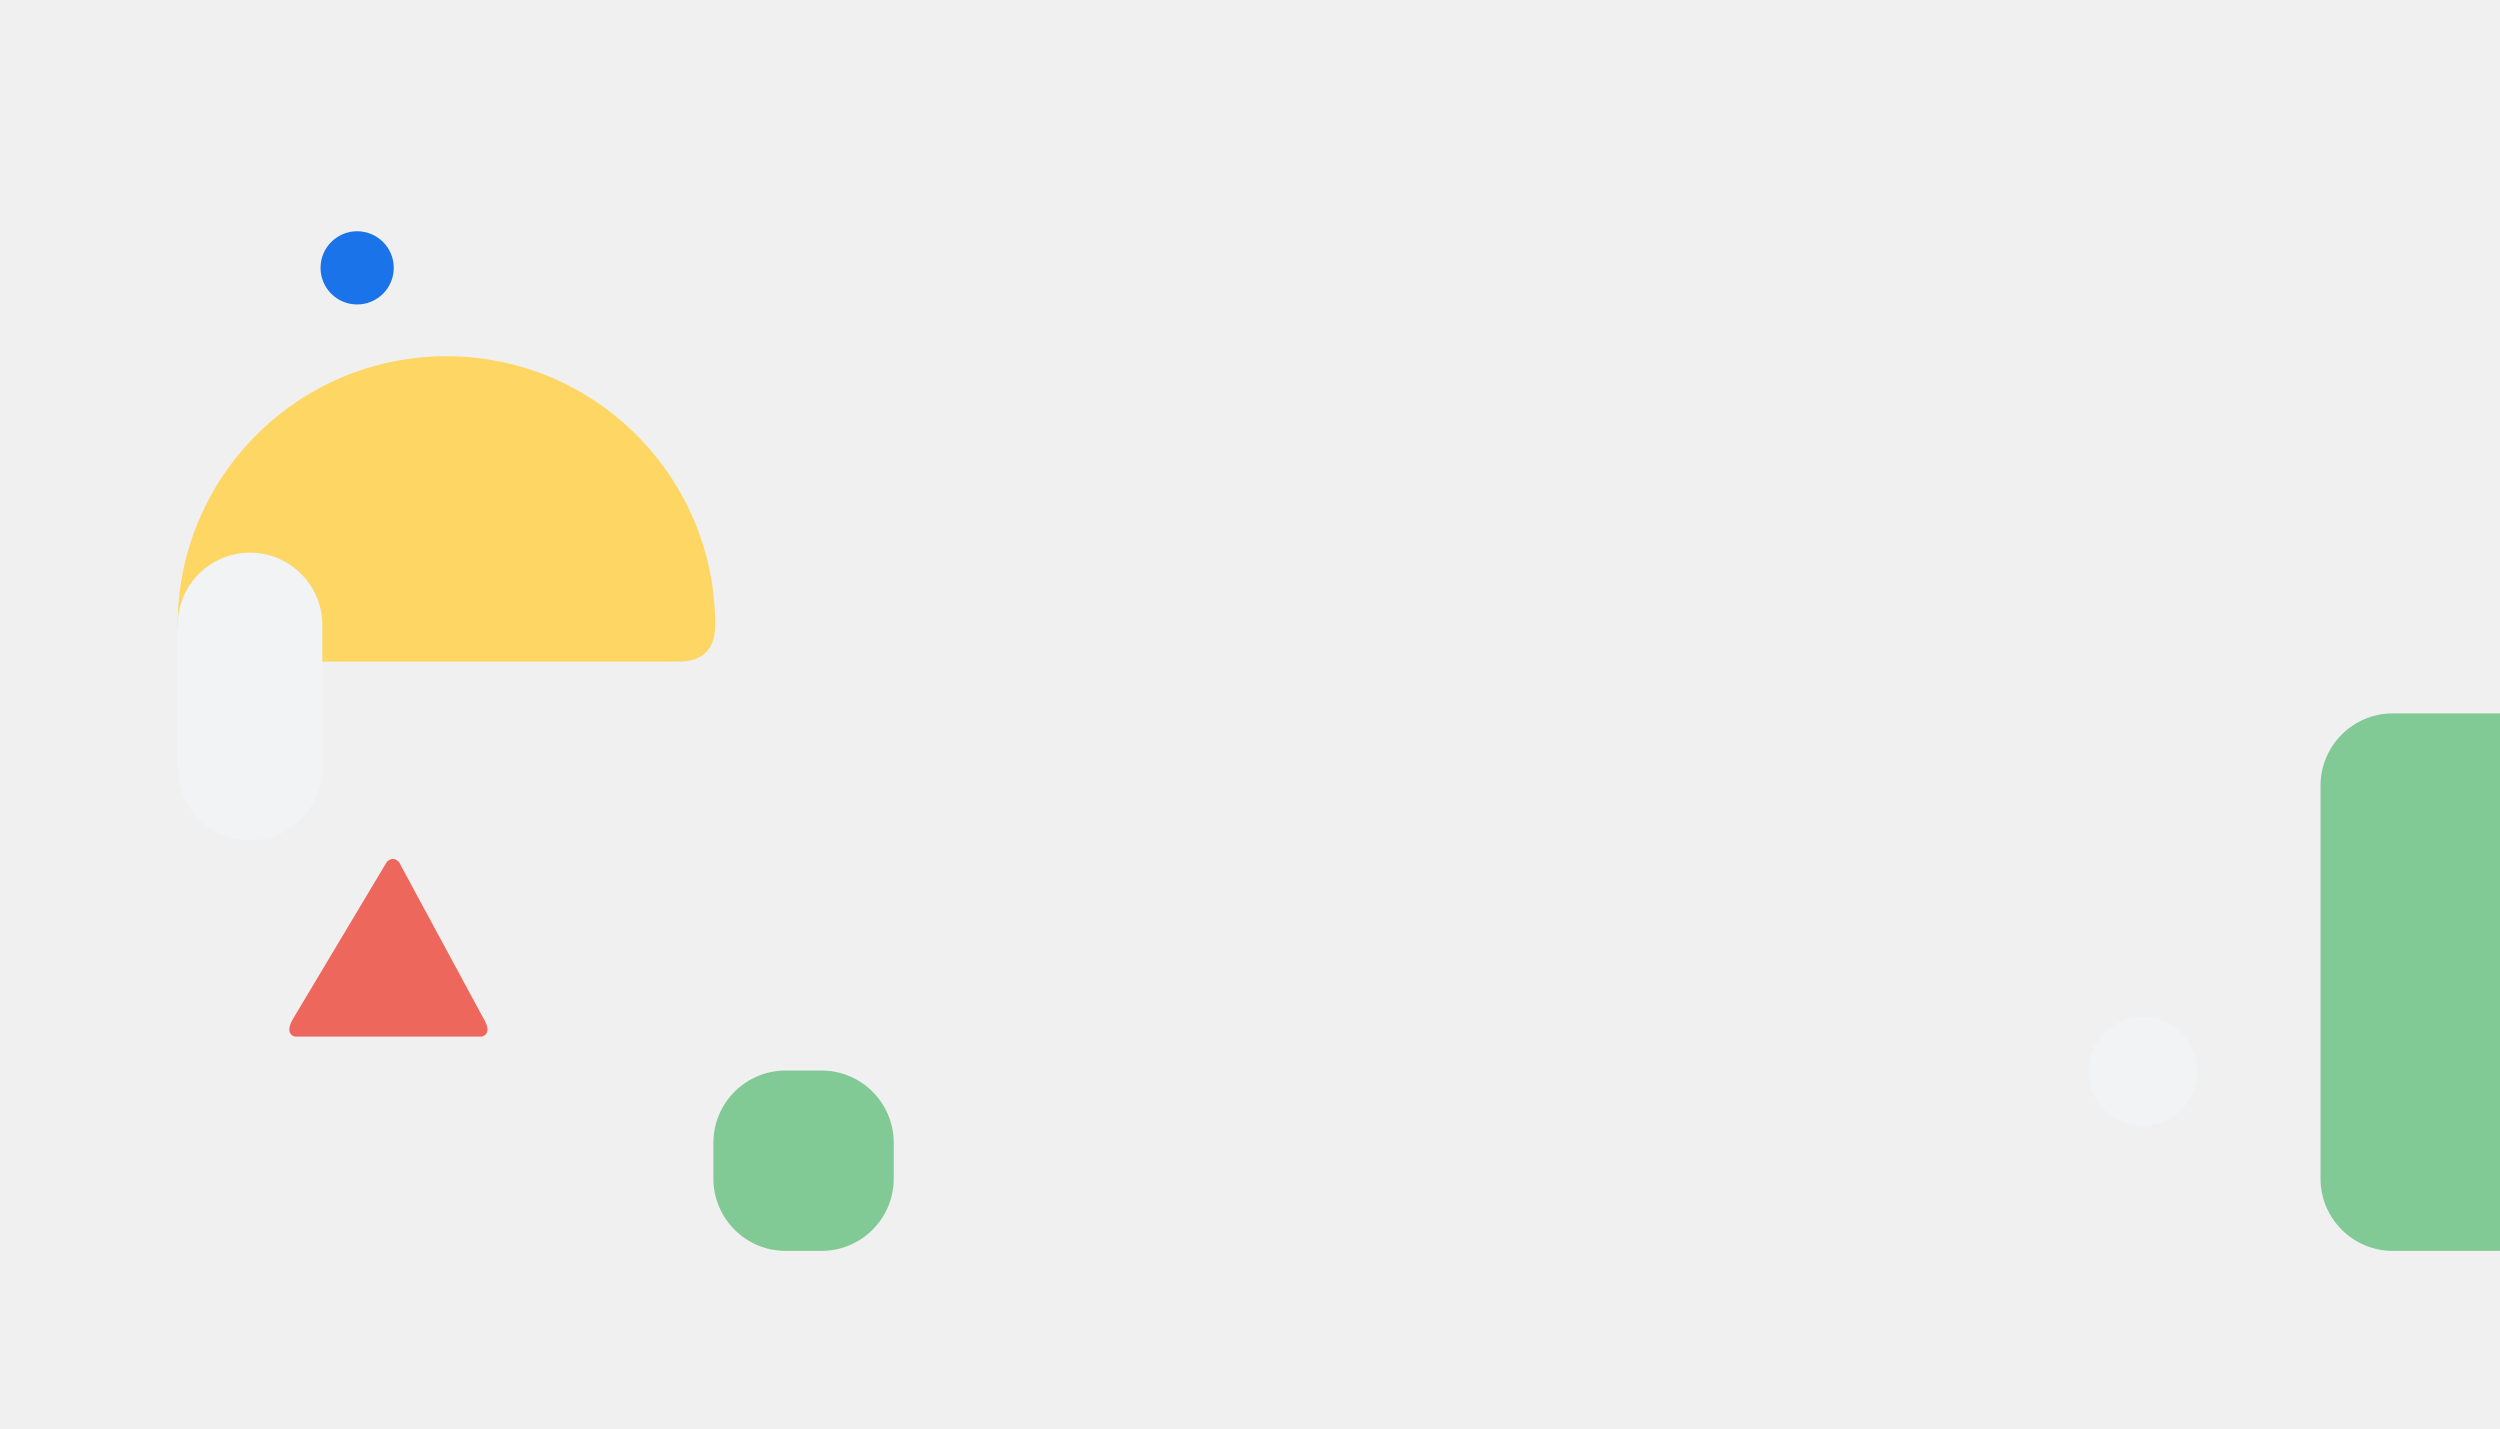
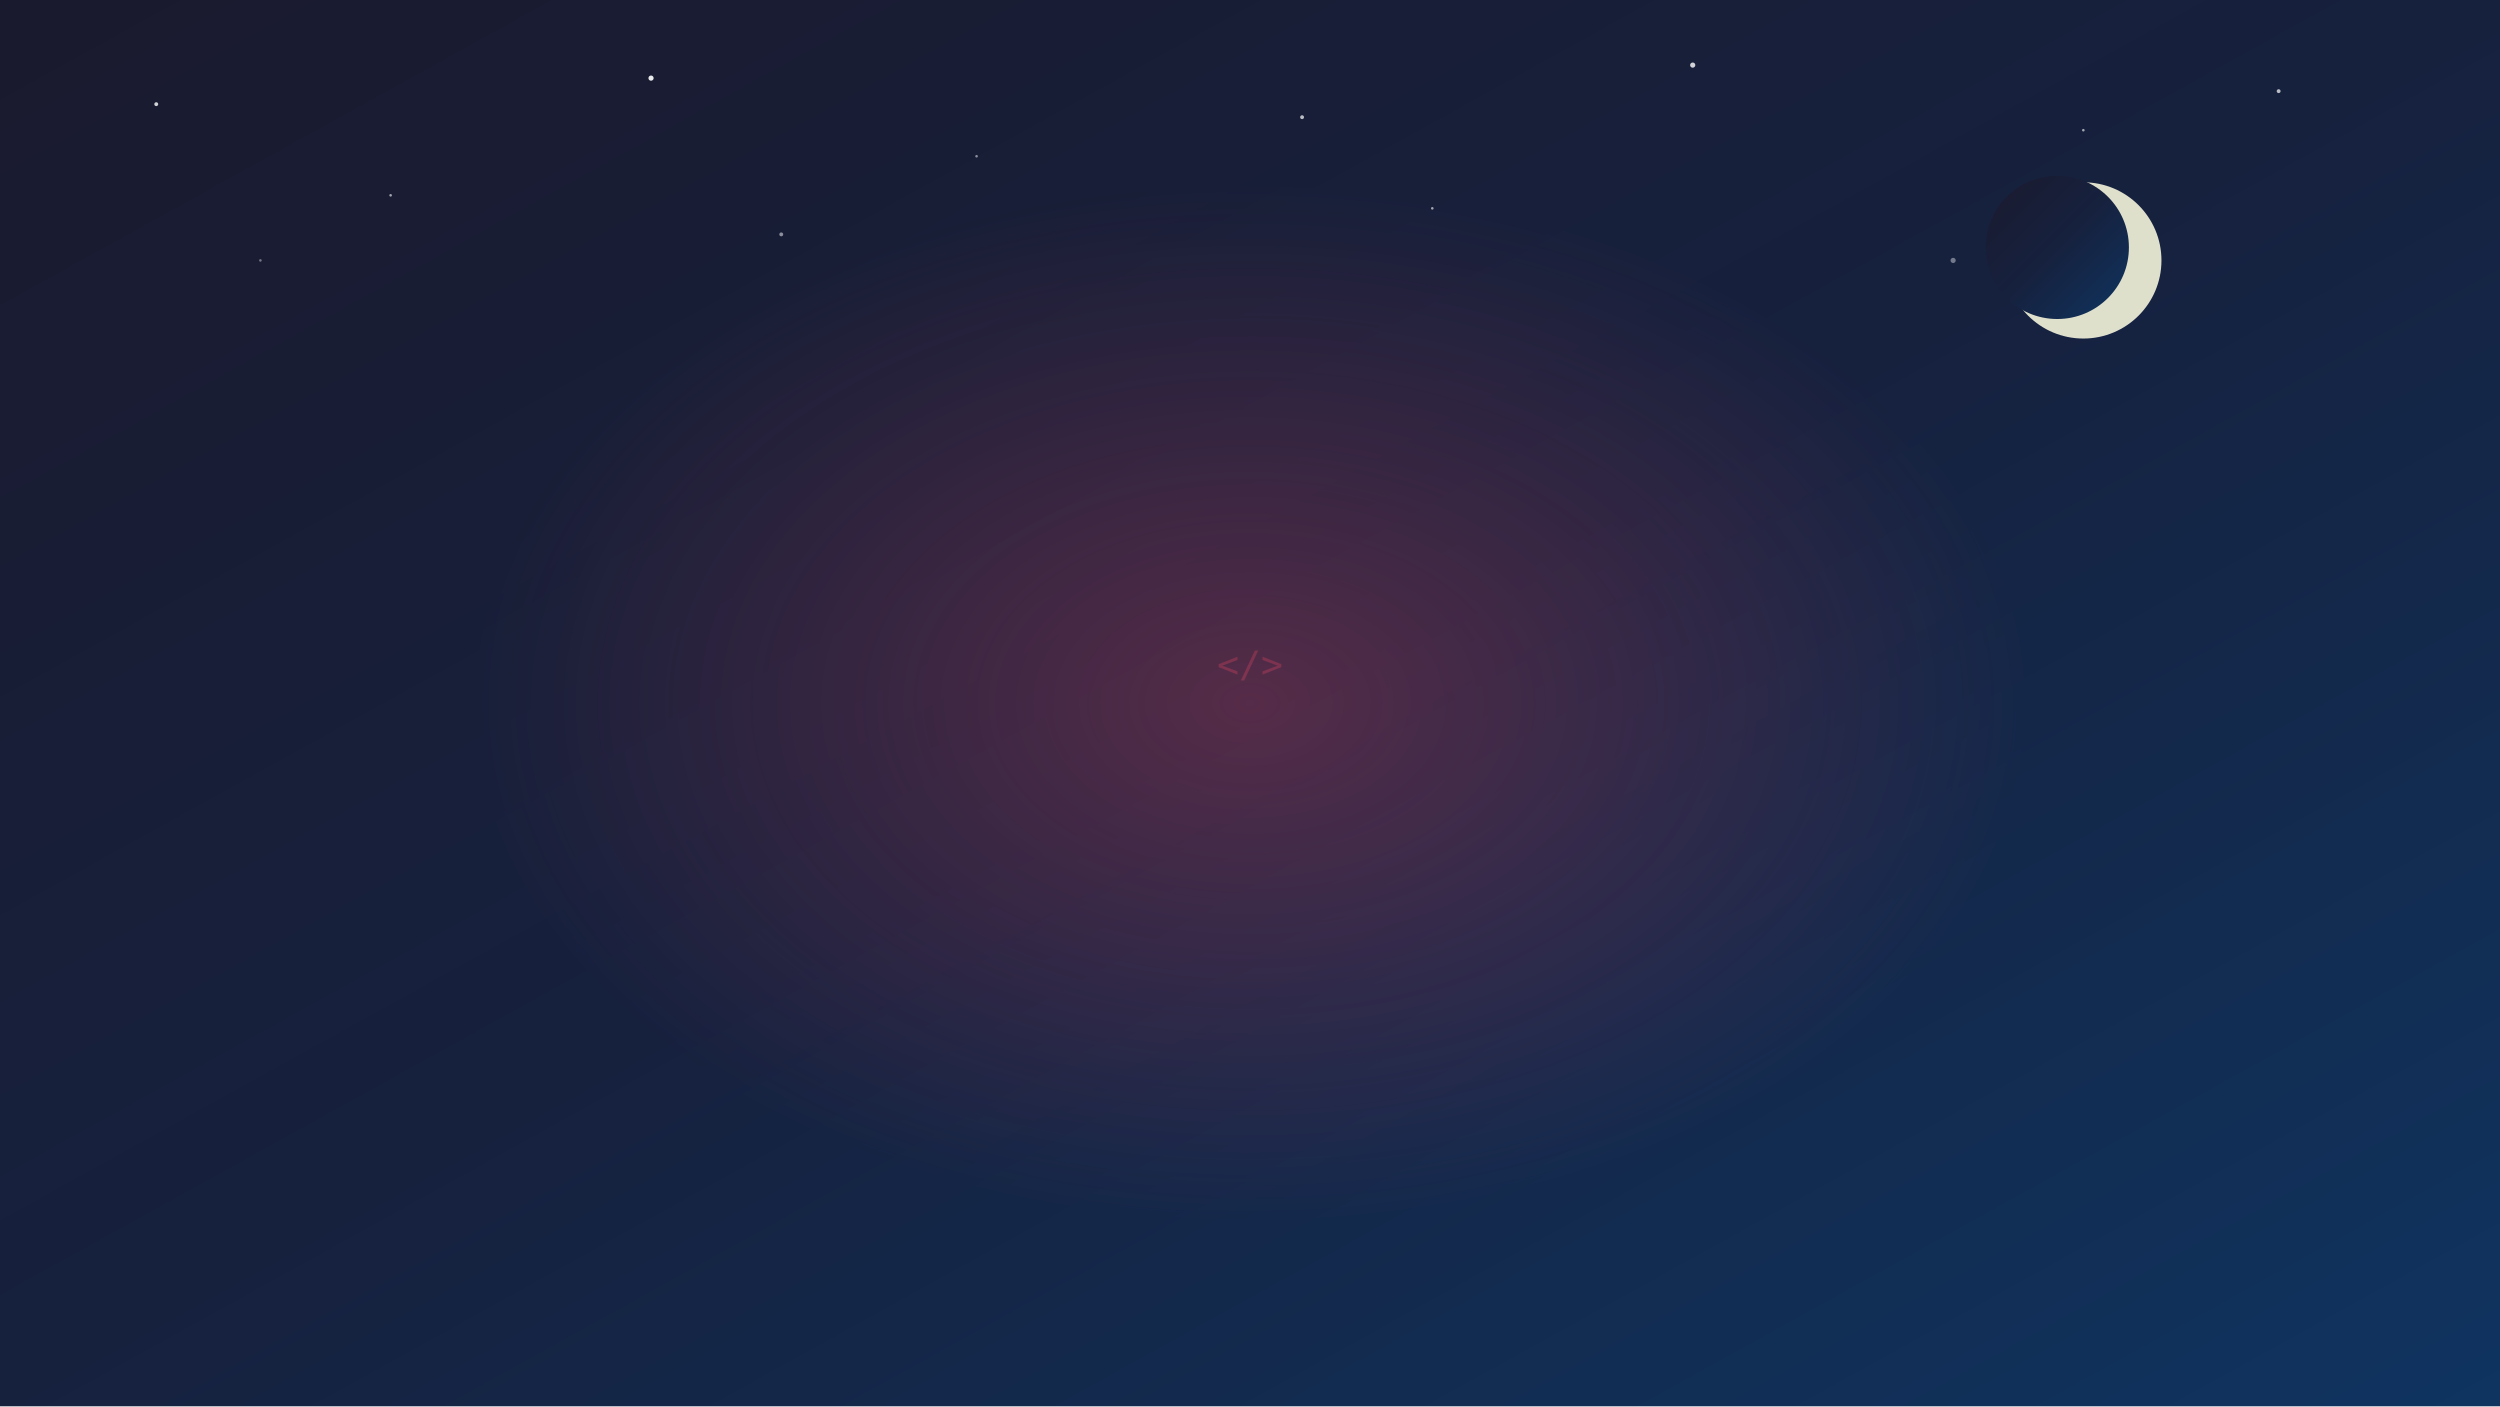
- <svg xmlns="http://www.w3.org/2000/svg" version="1.1" baseProfile="full" width="100%" height="100%" viewBox="0 0 1400 800">
-   <rect x="1300" y="400" rx="40" ry="40" width="300" height="300" stroke="rgb(129, 201, 149)" fill="rgb(129, 201, 149)">
-     <animateTransform attributeType="XML" attributeName="transform" begin="0s" dur="35s" type="rotate" from="0 1450 550" to="360 1450 550" repeatCount="indefinite" />
-   </rect>
-   <path d="M 100 350 A 150 150 0 1 1 400 350 Q400 370 380 370 L 250 370 L 120 370 Q100 370 100 350" stroke="rgb(253, 214, 99)" fill="rgb(253, 214, 99)">
-     <animateMotion path="M 800 -200 L 800 -300 L 800 -200" dur="20s" begin="0s" repeatCount="indefinite" />
-     <animateTransform attributeType="XML" attributeName="transform" begin="0s" dur="30s" type="rotate" values="0 210 530 ; -30 210 530 ; 0 210 530" keyTimes="0 ; 0.5 ; 1" repeatCount="indefinite" />
-   </path>
-   <circle cx="200" cy="150" r="20" stroke="#1a73e8" fill="#1a73e8">
-     <animateMotion path="M 0 0 L 40 20 Z" dur="5s" repeatCount="indefinite" />
-   </circle>
-   <path d="M 165 580 L 270 580 Q275 578 270 570 L 223 483 Q220 480 217 483 L 165 570 Q160 578 165 580" stroke="rgb(238, 103, 92)" fill="rgb(238, 103, 92)">
-     <animateTransform attributeType="XML" attributeName="transform" begin="0s" dur="35s" type="rotate" from="0 210 530" to="360 210 530" repeatCount="indefinite" />
-   </path>
-   <circle cx="1200" cy="600" r="30" stroke="rgb(241, 243, 244)" fill="rgb(241, 243, 244)">
-     <animateMotion path="M 0 0 L -20 40 Z" dur="9s" repeatCount="indefinite" />
-   </circle>
-   <path d="M 100 350 A 40 40 0 1 1 180 350 L 180 430 A 40 40 0 1 1 100 430 Z" stroke="rgb(241, 243, 244)" fill="rgb(241, 243, 244)">
-     <animateMotion path="M 140 390 L 180 360 L 140 390" dur="20s" begin="0s" repeatCount="indefinite" />
-     <animateTransform attributeType="XML" attributeName="transform" begin="0s" dur="30s" type="rotate" values="0 140 390; -60 140 390; 0 140 390" keyTimes="0 ; 0.5 ; 1" repeatCount="indefinite" />
-   </path>
-   <rect x="400" y="600" rx="40" ry="40" width="100" height="100" stroke="rgb(129, 201, 149)" fill="rgb(129, 201, 149)">
-     <animateTransform attributeType="XML" attributeName="transform" begin="0s" dur="35s" type="rotate" from="-30 550 750" to="330 550 750" repeatCount="indefinite" />
-   </rect>
+ <svg xmlns="http://www.w3.org/2000/svg" width="1920" height="1080" viewBox="0 0 1920 1080">
+   <defs>
+     <linearGradient id="bg" x1="0%" y1="0%" x2="100%" y2="100%">
+       <stop offset="0%" style="stop-color:#1a1a2e" />
+       <stop offset="50%" style="stop-color:#16213e" />
+       <stop offset="100%" style="stop-color:#0f3460" />
+     </linearGradient>
+     <radialGradient id="glow" cx="50%" cy="50%" r="50%">
+       <stop offset="0%" style="stop-color:#e94560;stop-opacity:0.3" />
+       <stop offset="100%" style="stop-color:#e94560;stop-opacity:0" />
+     </radialGradient>
+   </defs>
+   <rect width="1920" height="1080" fill="url(#bg)" />
+   <ellipse cx="960" cy="540" rx="600" ry="400" fill="url(#glow)" />
+   <circle cx="120" cy="80" r="1.5" fill="white" opacity="0.8" />
+   <circle cx="300" cy="150" r="1" fill="white" opacity="0.6" />
+   <circle cx="500" cy="60" r="2" fill="white" opacity="0.9" />
+   <circle cx="750" cy="120" r="1" fill="white" opacity="0.5" />
+   <circle cx="1000" cy="90" r="1.5" fill="white" opacity="0.7" />
+   <circle cx="1300" cy="50" r="2" fill="white" opacity="0.8" />
+   <circle cx="1600" cy="100" r="1" fill="white" opacity="0.6" />
+   <circle cx="1750" cy="70" r="1.5" fill="white" opacity="0.7" />
+   <circle cx="200" cy="200" r="1" fill="white" opacity="0.4" />
+   <circle cx="600" cy="180" r="1.5" fill="white" opacity="0.5" />
+   <circle cx="1100" cy="160" r="1" fill="white" opacity="0.6" />
+   <circle cx="1500" cy="200" r="2" fill="white" opacity="0.4" />
+   <circle cx="1600" cy="200" r="60" fill="#f5f5dc" opacity="0.9" />
+   <circle cx="1580" cy="190" r="55" fill="url(#bg)" />
+   <text x="960" y="520" font-family="monospace" font-size="28" fill="#e94560" opacity="0.3" text-anchor="middle">&lt;/&gt;</text>
</svg>
